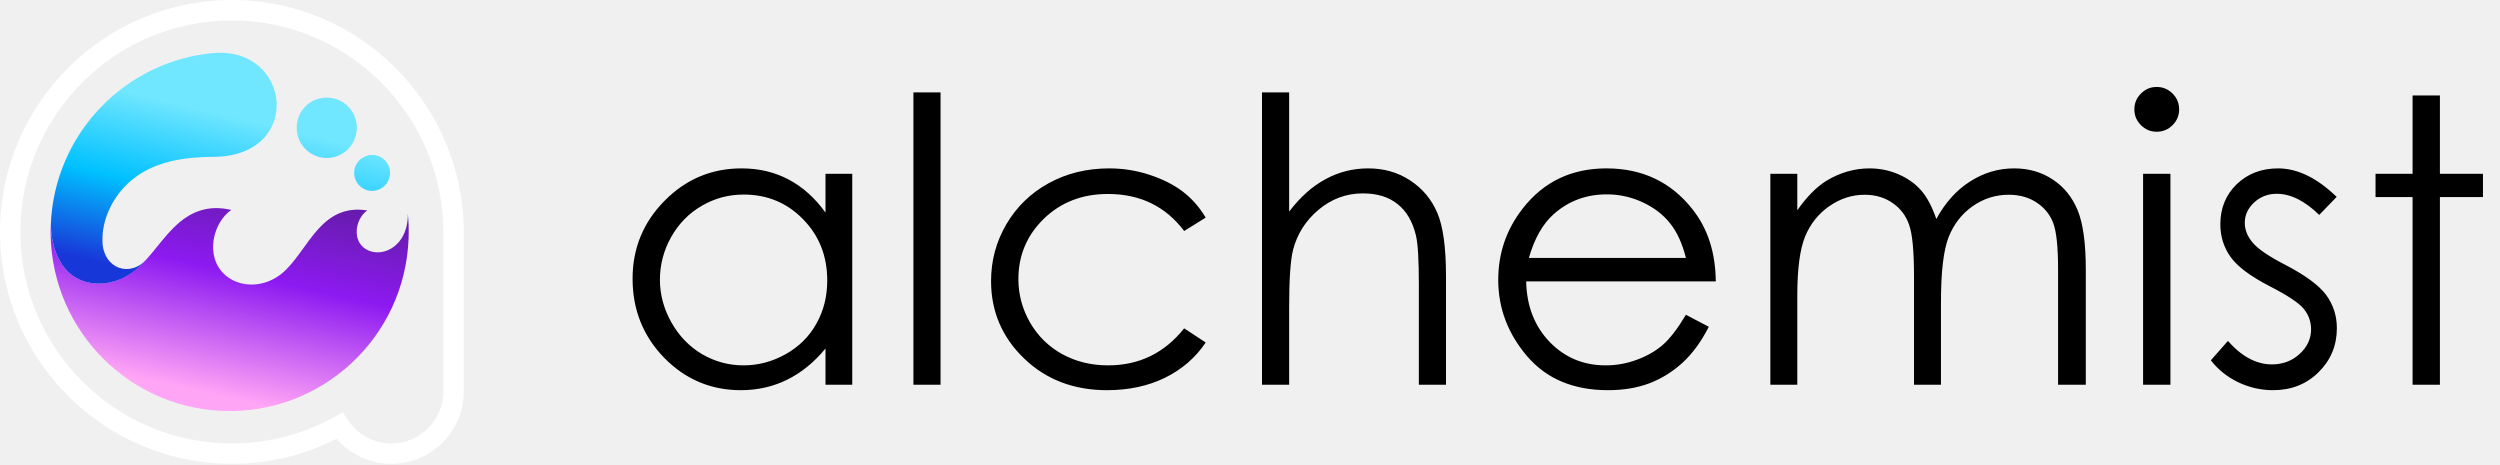
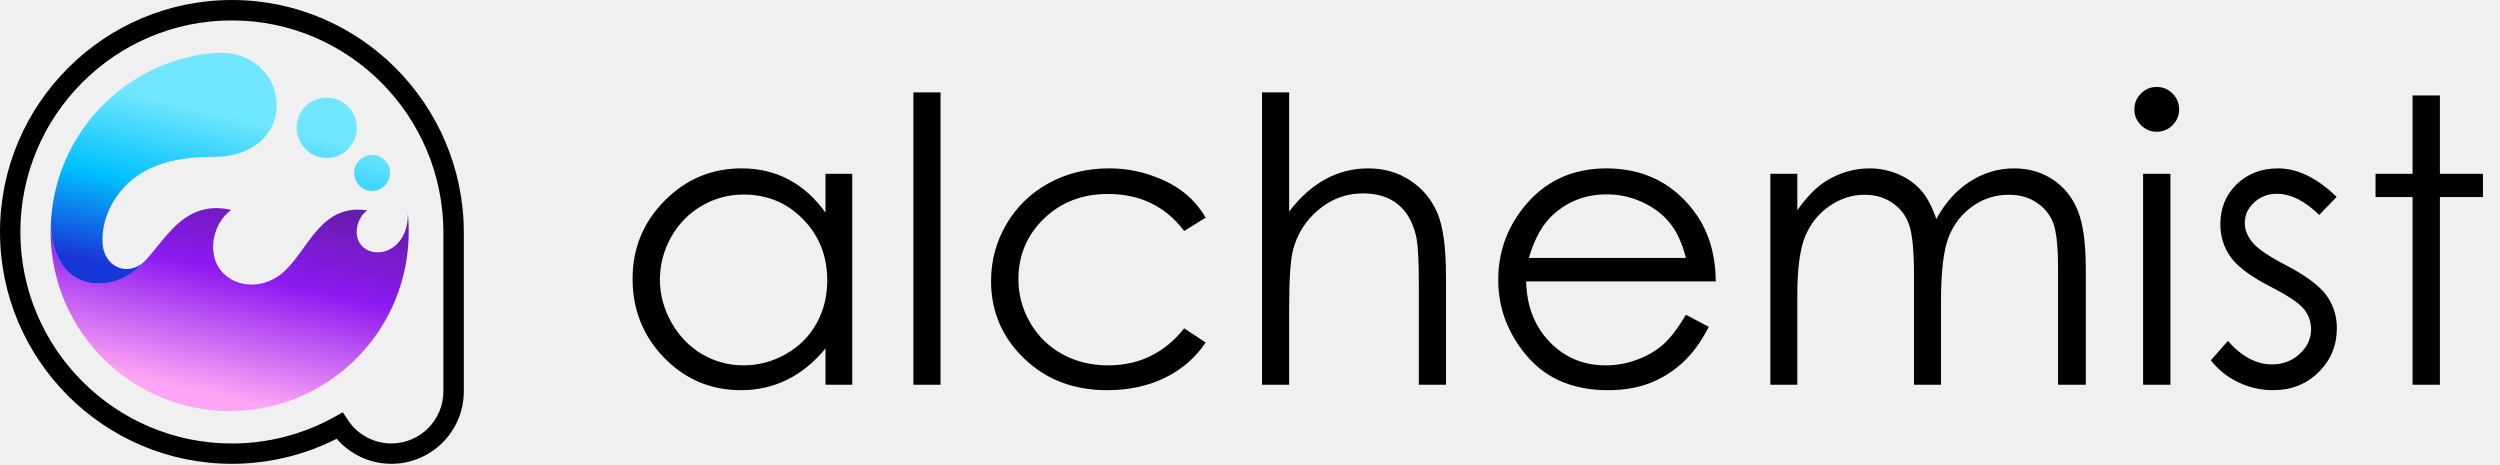
<svg xmlns="http://www.w3.org/2000/svg" width="941" height="175" viewBox="0 0 941 175" fill="none" style="&#10;    fill: black;&#10;">
  <g clip-path="url(#clip0)">
-     <path d="M147.33 174.577C139.359 174.577 131.886 171.109 126.732 165.15C114.564 171.319 100.998 174.577 87.298 174.577C39.165 174.577 0 135.411 0 87.298C0 39.184 39.165 0 87.298 0C135.411 0 174.558 39.28 174.577 87.547L172.737 87.566L174.577 87.547V87.566V147.33C174.577 162.352 162.352 174.577 147.33 174.577ZM129.031 155.186L130.985 158.137C134.626 163.636 140.738 166.912 147.311 166.912C158.117 166.912 166.893 158.117 166.893 147.33V87.585C166.893 43.515 131.177 7.684 87.279 7.684C43.381 7.664 7.664 43.381 7.664 87.298C7.664 131.215 43.381 166.932 87.298 166.932C100.807 166.932 114.181 163.463 125.946 156.91L129.031 155.186Z" fill="white" />
+     <path d="M147.33 174.577C139.359 174.577 131.886 171.109 126.732 165.15C114.564 171.319 100.998 174.577 87.298 174.577C39.165 174.577 0 135.411 0 87.298C0 39.184 39.165 0 87.298 0C135.411 0 174.558 39.28 174.577 87.547L172.737 87.566L174.577 87.547V87.566V147.33C174.577 162.352 162.352 174.577 147.33 174.577ZM129.031 155.186L130.985 158.137C134.626 163.636 140.738 166.912 147.311 166.912C158.117 166.912 166.893 158.117 166.893 147.33V87.585C166.893 43.515 131.177 7.684 87.279 7.684C43.381 7.664 7.664 43.381 7.664 87.298C7.664 131.215 43.381 166.932 87.298 166.932C100.807 166.932 114.181 163.463 125.946 156.91L129.031 155.186Z" fill="white" style="&#10;    fill: black;&#10;" />
    <path fill-rule="evenodd" clip-rule="evenodd" d="M83.868 154.668C121.06 156.105 152.388 127.057 153.787 89.808C153.921 86.589 153.825 83.466 153.499 80.342C153.633 84.117 152.618 88.083 150.28 90.919C145.011 97.3 135.948 95.767 134.453 89.195C133.668 85.612 135.2 81.262 138.266 79.212C121.27 76.51 116.442 92.912 107.551 101.63C97.97 111.058 83.121 107.647 80.591 96.457C79.192 90.249 81.798 82.699 87.068 79.02C78.215 76.97 71.471 79.576 65.243 85.822C59.322 91.705 55.088 99.522 47.922 103.719C41.177 107.723 31.807 108.107 25.81 102.454C21.384 98.296 19.295 91.628 19.103 84.596C17.685 121.884 46.676 153.212 83.868 154.668Z" fill="url(#paint0_linear)" />
    <path fill-rule="evenodd" clip-rule="evenodd" d="M80.38 59.035C114.449 58.805 109.754 17.168 79.959 20.004C46.906 23.166 20.425 50.451 19.122 84.635C19.314 91.667 21.403 98.335 25.829 102.493C31.826 108.126 41.196 107.762 47.941 103.757C50.872 102.071 53.287 99.753 55.529 97.223C49.052 104.773 39.146 101.132 38.59 91.437C38.073 81.971 43.285 72.41 50.796 66.815C58.92 60.702 69.535 59.074 80.38 59.035Z" fill="url(#paint1_linear)" />
    <path fill-rule="evenodd" clip-rule="evenodd" d="M123.397 36.751C129.682 36.981 134.568 42.25 134.3 48.554C134.07 54.801 128.801 59.706 122.573 59.457C116.289 59.169 111.441 53.9 111.69 47.654C111.901 41.349 117.151 36.502 123.397 36.751Z" fill="url(#paint2_linear)" />
    <path fill-rule="evenodd" clip-rule="evenodd" d="M140.336 58.326C144.053 58.461 146.946 61.584 146.812 65.32C146.678 69.057 143.497 71.988 139.78 71.854C136.063 71.662 133.17 68.539 133.304 64.803C133.457 61.086 136.618 58.192 140.336 58.326Z" fill="url(#paint3_linear)" />
  </g>
  <path d="M320.786 65.422V144.821H310.715V131.174C306.434 136.38 301.617 140.296 296.266 142.924C290.963 145.551 285.149 146.864 278.824 146.864C267.586 146.864 257.977 142.802 249.998 134.677C242.068 126.504 238.103 116.579 238.103 104.903C238.103 93.47 242.117 83.691 250.144 75.566C258.172 67.441 267.829 63.379 279.116 63.379C285.635 63.379 291.522 64.765 296.777 67.538C302.079 70.312 306.726 74.471 310.715 80.017V65.422H320.786ZM279.919 73.231C274.227 73.231 268.972 74.642 264.156 77.463C259.339 80.237 255.496 84.153 252.626 89.213C249.804 94.272 248.393 99.624 248.393 105.268C248.393 110.862 249.828 116.214 252.698 121.322C255.569 126.431 259.412 130.42 264.229 133.291C269.094 136.112 274.3 137.523 279.846 137.523C285.441 137.523 290.744 136.112 295.755 133.291C300.766 130.469 304.609 126.65 307.285 121.833C310.01 117.017 311.372 111.592 311.372 105.559C311.372 96.364 308.331 88.677 302.25 82.499C296.217 76.32 288.773 73.231 279.919 73.231ZM343.809 34.772H354.025V144.821H343.809V34.772ZM453.82 81.915L445.719 86.95C438.714 77.658 429.154 73.012 417.039 73.012C407.358 73.012 399.306 76.125 392.884 82.353C386.511 88.58 383.324 96.145 383.324 105.049C383.324 110.838 384.784 116.287 387.703 121.395C390.67 126.504 394.709 130.469 399.817 133.291C404.974 136.112 410.739 137.523 417.112 137.523C428.789 137.523 438.324 132.877 445.719 123.585L453.82 128.912C450.025 134.604 444.917 139.031 438.495 142.194C432.121 145.307 424.848 146.864 416.675 146.864C404.123 146.864 393.711 142.875 385.44 134.896C377.17 126.917 373.034 117.211 373.034 105.778C373.034 98.091 374.956 90.964 378.8 84.396C382.692 77.78 388.019 72.623 394.781 68.925C401.544 65.228 409.109 63.379 417.477 63.379C422.732 63.379 427.791 64.182 432.656 65.787C437.57 67.393 441.73 69.485 445.135 72.063C448.541 74.642 451.436 77.925 453.82 81.915ZM475.018 34.772H485.235V79.653C489.37 74.204 493.919 70.141 498.881 67.466C503.844 64.741 509.22 63.379 515.009 63.379C520.945 63.379 526.199 64.887 530.772 67.903C535.394 70.92 538.8 74.982 540.989 80.091C543.178 85.15 544.273 93.105 544.273 103.954V144.821H534.056V106.946C534.056 97.8 533.691 91.694 532.962 88.629C531.697 83.374 529.386 79.434 526.029 76.807C522.721 74.131 518.366 72.793 512.966 72.793C506.787 72.793 501.241 74.836 496.327 78.923C491.462 83.01 488.251 88.069 486.694 94.102C485.721 97.994 485.235 105.195 485.235 115.703V144.821H475.018V34.772ZM634.58 118.476L643.192 123.001C640.37 128.547 637.11 133.023 633.413 136.429C629.715 139.834 625.556 142.437 620.934 144.237C616.312 145.989 611.082 146.864 605.244 146.864C592.303 146.864 582.183 142.632 574.885 134.166C567.588 125.652 563.939 116.044 563.939 105.341C563.939 95.27 567.028 86.294 573.207 78.412C581.04 68.39 591.524 63.379 604.66 63.379C618.185 63.379 628.986 68.511 637.062 78.777C642.803 86.026 645.722 95.075 645.819 105.924H574.448C574.642 115.168 577.586 122.758 583.278 128.693C588.97 134.58 596 137.523 604.368 137.523C608.406 137.523 612.323 136.818 616.117 135.407C619.961 133.996 623.22 132.123 625.896 129.788C628.572 127.452 631.467 123.682 634.58 118.476ZM634.58 97.094C633.218 91.645 631.224 87.291 628.596 84.031C626.018 80.772 622.588 78.144 618.307 76.15C614.025 74.155 609.525 73.158 604.806 73.158C597.022 73.158 590.332 75.663 584.737 80.674C580.651 84.323 577.561 89.796 575.469 97.094H634.58ZM666.36 65.422H676.504V79.142C680.056 74.082 683.705 70.385 687.451 68.049C692.608 64.936 698.032 63.379 703.725 63.379C707.568 63.379 711.217 64.133 714.671 65.641C718.125 67.149 720.947 69.168 723.136 71.698C725.326 74.179 727.223 77.755 728.829 82.426C732.234 76.198 736.491 71.479 741.6 68.268C746.708 65.009 752.206 63.379 758.092 63.379C763.59 63.379 768.431 64.765 772.615 67.538C776.847 70.312 779.985 74.179 782.029 79.142C784.072 84.104 785.094 91.548 785.094 101.473V144.821H774.658V101.473C774.658 92.959 774.05 87.121 772.834 83.958C771.617 80.747 769.525 78.169 766.558 76.223C763.639 74.277 760.136 73.304 756.049 73.304C751.087 73.304 746.538 74.763 742.402 77.682C738.316 80.601 735.324 84.493 733.426 89.359C731.529 94.224 730.58 102.348 730.58 113.733V144.821H720.436V104.173C720.436 94.589 719.828 88.094 718.612 84.688C717.444 81.234 715.377 78.485 712.409 76.442C709.441 74.35 705.914 73.304 701.827 73.304C697.108 73.304 692.681 74.739 688.545 77.609C684.459 80.431 681.418 84.25 679.423 89.067C677.477 93.883 676.504 101.254 676.504 111.179V144.821H666.36V65.422ZM811.765 32.729C814.101 32.729 816.095 33.556 817.749 35.21C819.404 36.864 820.231 38.859 820.231 41.194C820.231 43.48 819.404 45.451 817.749 47.105C816.095 48.759 814.101 49.586 811.765 49.586C809.479 49.586 807.508 48.759 805.854 47.105C804.2 45.451 803.373 43.48 803.373 41.194C803.373 38.859 804.2 36.864 805.854 35.21C807.508 33.556 809.479 32.729 811.765 32.729ZM806.657 65.422H816.947V144.821H806.657V65.422ZM879.523 74.106L872.955 80.893C867.506 75.59 862.179 72.939 856.973 72.939C853.665 72.939 850.819 74.033 848.435 76.223C846.099 78.412 844.932 80.966 844.932 83.885C844.932 86.464 845.905 88.921 847.851 91.256C849.797 93.64 853.884 96.437 860.111 99.648C867.701 103.589 872.858 107.384 875.582 111.033C878.258 114.73 879.596 118.89 879.596 123.512C879.596 130.031 877.309 135.553 872.736 140.077C868.163 144.602 862.446 146.864 855.586 146.864C851.013 146.864 846.635 145.867 842.451 143.872C838.315 141.878 834.885 139.129 832.161 135.626L838.583 128.328C843.789 134.215 849.31 137.158 855.149 137.158C859.235 137.158 862.714 135.845 865.584 133.218C868.455 130.59 869.89 127.501 869.89 123.95C869.89 121.031 868.941 118.428 867.044 116.141C865.146 113.903 860.865 111.081 854.2 107.676C847.048 103.978 842.183 100.329 839.605 96.729C837.026 93.129 835.737 89.018 835.737 84.396C835.737 78.363 837.78 73.352 841.867 69.363C846.002 65.374 851.208 63.379 857.484 63.379C864.782 63.379 872.128 66.955 879.523 74.106ZM908.092 35.94H918.382V65.422H934.582V74.179H918.382V144.821H908.092V74.179H894.153V65.422H908.092V35.94Z" fill="white" style="&#10;    fill: black;&#10;" />
  <defs>
    <linearGradient id="paint0_linear" x1="94.416" y1="53.491" x2="73.85" y2="147.178" gradientUnits="userSpaceOnUse">
      <stop stop-color="#521C89" />
      <stop offset="0.516" stop-color="#8D1AF1" />
      <stop offset="1" stop-color="#FFA5F6" />
    </linearGradient>
    <linearGradient id="paint1_linear" x1="51.806" y1="102.026" x2="66.658" y2="39.187" gradientUnits="userSpaceOnUse">
      <stop stop-color="#1837D8" />
      <stop offset="0.507" stop-color="#00C1FF" />
      <stop offset="1" stop-color="#70E6FF" />
    </linearGradient>
    <linearGradient id="paint2_linear" x1="107.137" y1="115.104" x2="121.99" y2="52.265" gradientUnits="userSpaceOnUse">
      <stop stop-color="#1837D8" />
      <stop offset="0.507" stop-color="#00C1FF" />
      <stop offset="1" stop-color="#70E6FF" />
    </linearGradient>
    <linearGradient id="paint3_linear" x1="127.118" y1="119.827" x2="141.97" y2="56.988" gradientUnits="userSpaceOnUse">
      <stop stop-color="#1837D8" />
      <stop offset="0.507" stop-color="#00C1FF" />
      <stop offset="1" stop-color="#70E6FF" />
    </linearGradient>
    <clipPath id="clip0">
      <rect width="174.577" height="174.577" fill="white" />
    </clipPath>
  </defs>
</svg>
